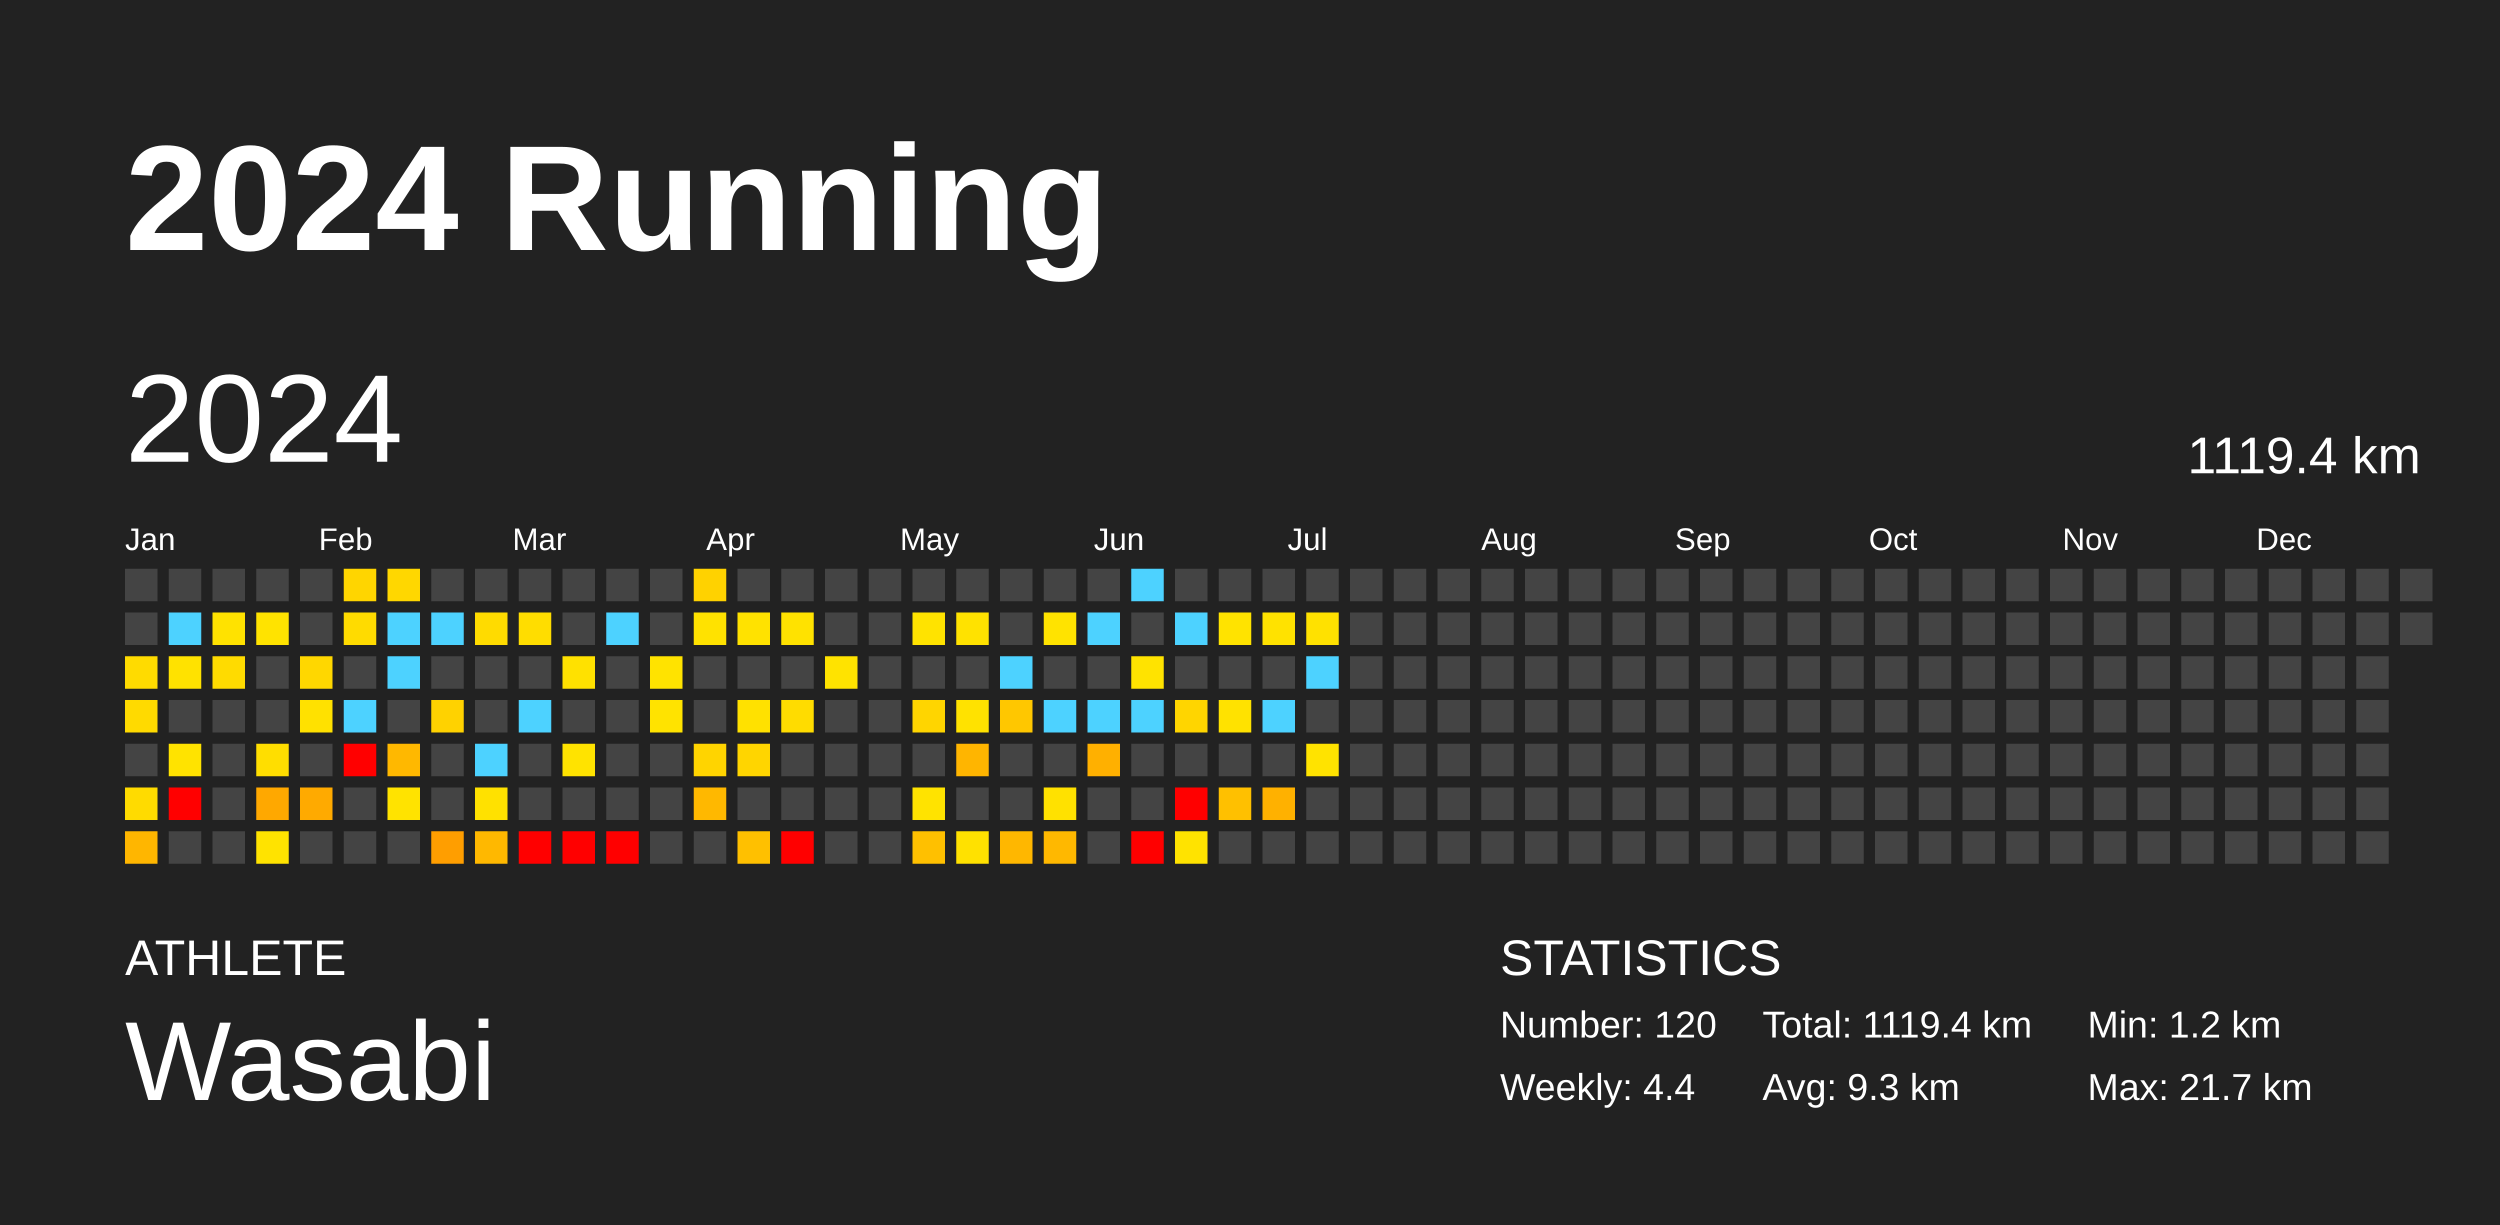
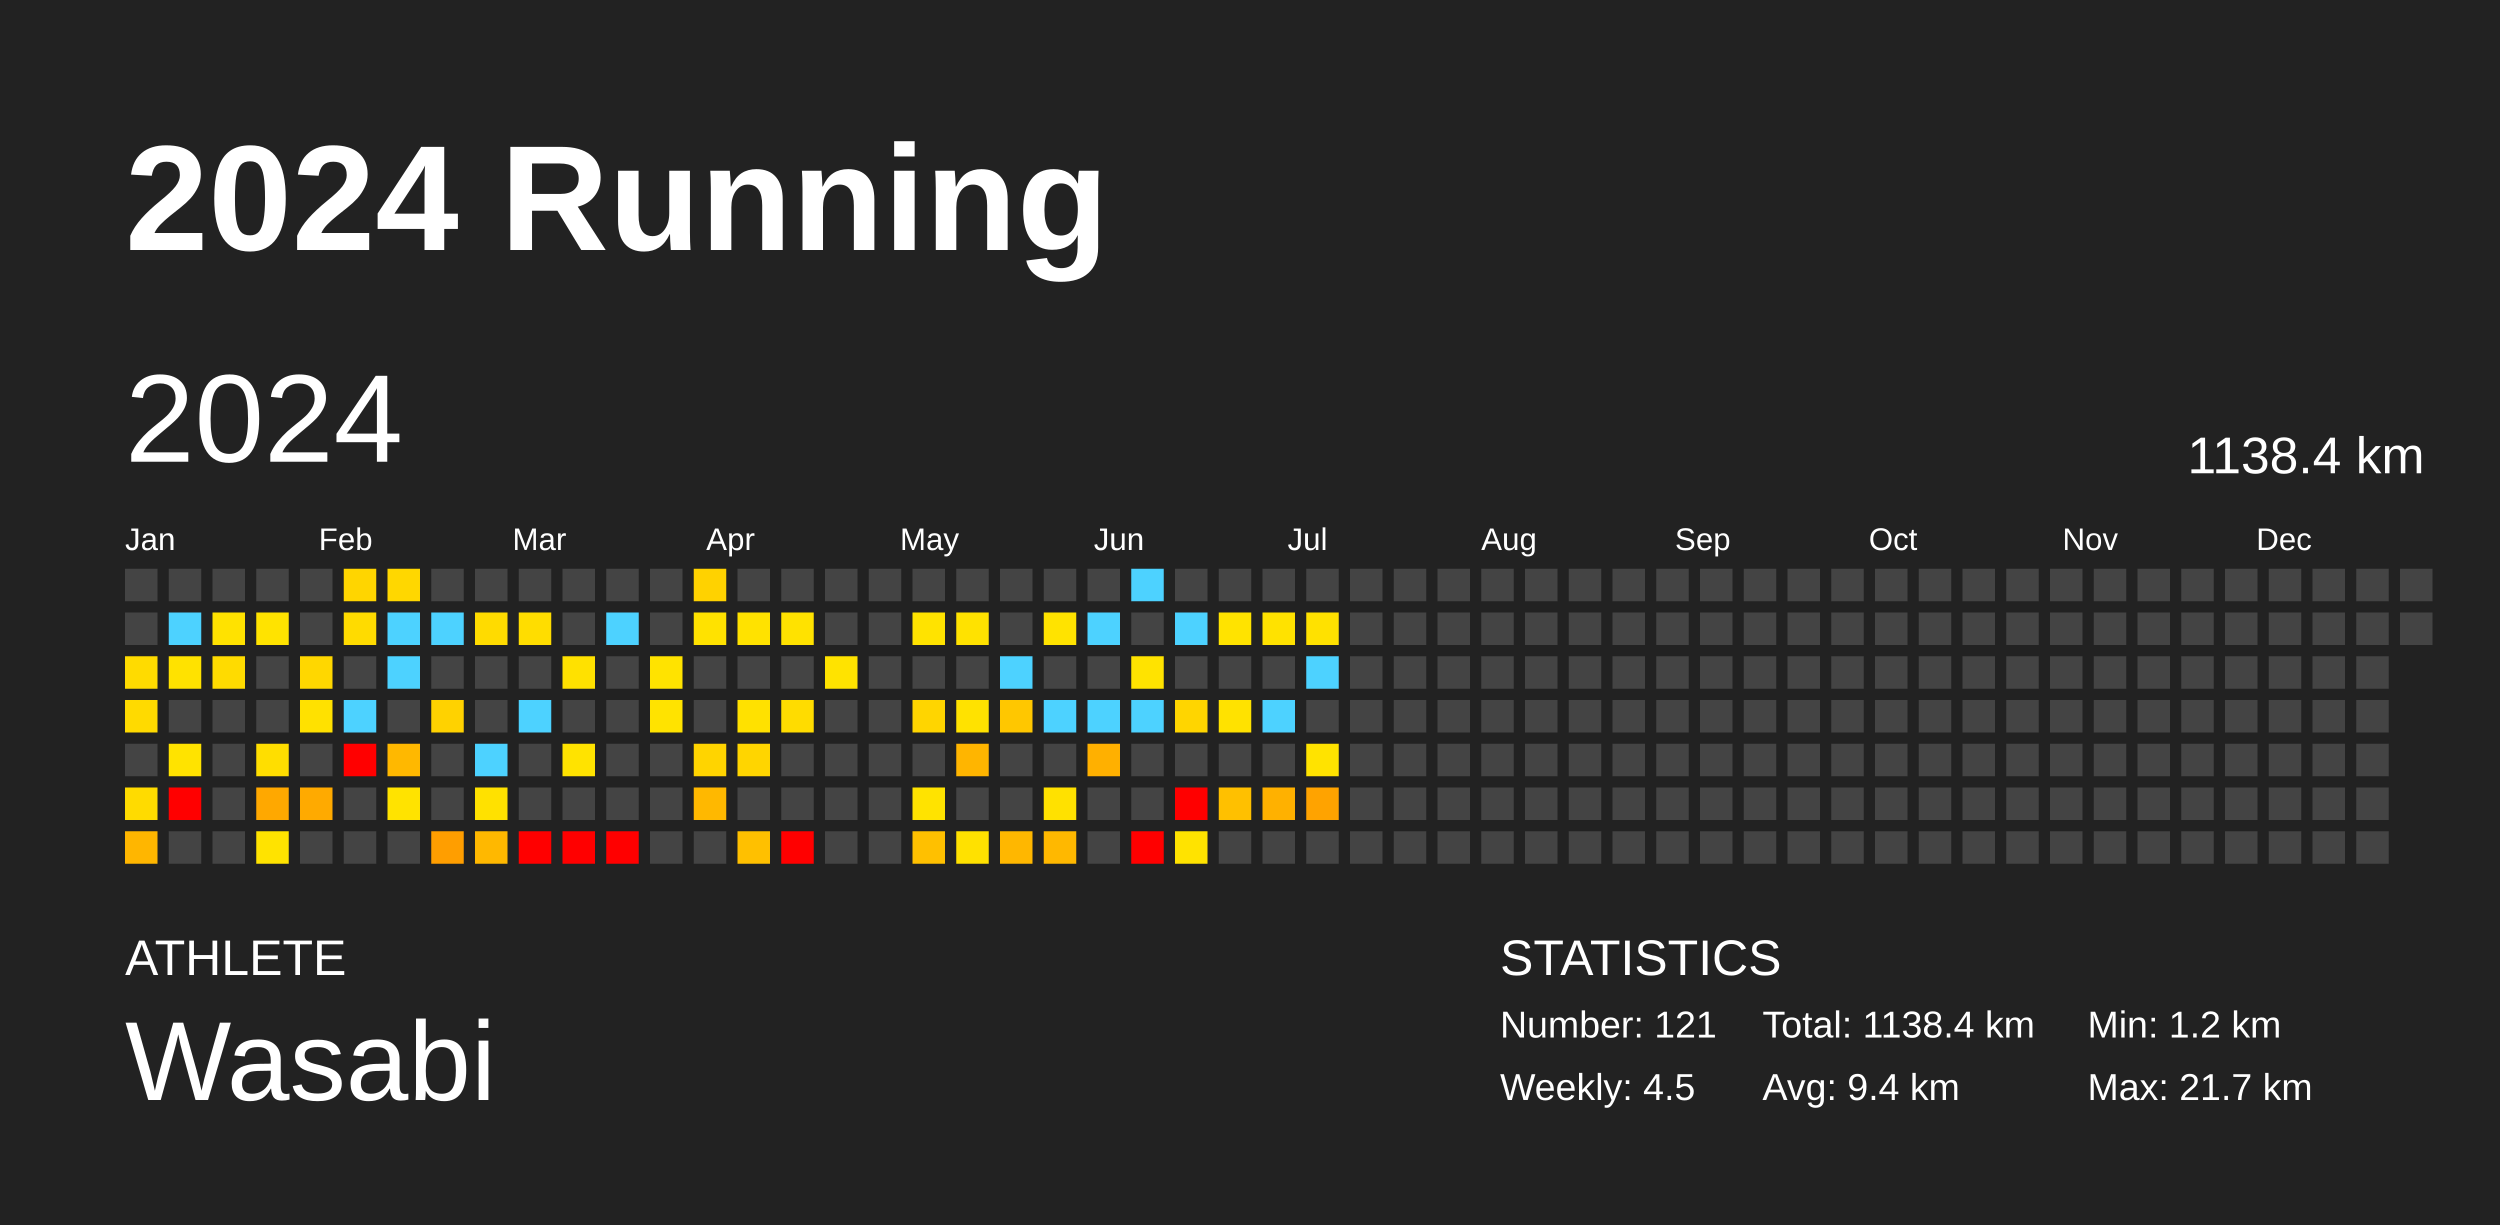
<svg xmlns="http://www.w3.org/2000/svg" baseProfile="full" height="98mm" version="1.1" viewBox="0,0,200,98" width="200mm">
  <defs />
  <rect fill="#222222" height="98" width="200" x="0" y="0" />
  <text fill="#FFFFFF" style="font-size:12px; font-family:Arial; font-weight:bold;" x="10" y="20">2024 Running</text>
  <text fill="#FFFFFF" style="font-size:4px; font-family:Arial" x="10" y="78">ATHLETE</text>
  <text fill="#FFFFFF" style="font-size:9px; font-family:Arial" x="10" y="88">Wasabi</text>
  <text fill="#FFFFFF" style="font-size:4px; font-family:Arial" x="120" y="78">STATISTICS</text>
-   <text fill="#FFFFFF" style="font-size:3px; font-family:Arial" x="120" y="83">Number: 120</text>
-   <text fill="#FFFFFF" style="font-size:3px; font-family:Arial" x="120" y="88">Weekly: 4.4</text>
-   <text fill="#FFFFFF" style="font-size:3px; font-family:Arial" x="141" y="83">Total: 1119.4 km</text>
-   <text fill="#FFFFFF" style="font-size:3px; font-family:Arial" x="141" y="88">Avg: 9.3 km</text>
+   <text fill="#FFFFFF" style="font-size:3px; font-family:Arial" x="120" y="83">Number: 121</text>
+   <text fill="#FFFFFF" style="font-size:3px; font-family:Arial" x="120" y="88">Weekly: 4.5</text>
+   <text fill="#FFFFFF" style="font-size:3px; font-family:Arial" x="141" y="83">Total: 1138.4 km</text>
+   <text fill="#FFFFFF" style="font-size:3px; font-family:Arial" x="141" y="88">Avg: 9.4 km</text>
  <text fill="#FFFFFF" style="font-size:3px; font-family:Arial" x="167" y="83">Min: 1.2 km</text>
  <text fill="#FFFFFF" style="font-size:3px; font-family:Arial" x="167" y="88">Max: 21.7 km</text>
  <text dominant-baseline="hanging" fill="#FFFFFF" style="font-size:10.0px; font-family:Arial;" x="10" y="30">2024</text>
-   <text dominant-baseline="hanging" fill="#FFFFFF" style="font-size:4.125px; font-family:Arial;" x="175" y="35">1119.4 km</text>
+   <text dominant-baseline="hanging" fill="#FFFFFF" style="font-size:4.125px; font-family:Arial;" x="175" y="35">1138.4 km</text>
  <text fill="#FFFFFF" style="font-size:2.5px; font-family:Arial" x="10.0" y="44">Jan</text>
  <text fill="#FFFFFF" style="font-size:2.5px; font-family:Arial" x="25.5" y="44">Feb</text>
  <text fill="#FFFFFF" style="font-size:2.5px; font-family:Arial" x="41.0" y="44">Mar</text>
  <text fill="#FFFFFF" style="font-size:2.5px; font-family:Arial" x="56.5" y="44">Apr</text>
  <text fill="#FFFFFF" style="font-size:2.5px; font-family:Arial" x="72.0" y="44">May</text>
  <text fill="#FFFFFF" style="font-size:2.5px; font-family:Arial" x="87.5" y="44">Jun</text>
  <text fill="#FFFFFF" style="font-size:2.5px; font-family:Arial" x="103.0" y="44">Jul</text>
  <text fill="#FFFFFF" style="font-size:2.5px; font-family:Arial" x="118.5" y="44">Aug</text>
  <text fill="#FFFFFF" style="font-size:2.5px; font-family:Arial" x="134.0" y="44">Sep</text>
  <text fill="#FFFFFF" style="font-size:2.5px; font-family:Arial" x="149.5" y="44">Oct</text>
  <text fill="#FFFFFF" style="font-size:2.5px; font-family:Arial" x="165.0" y="44">Nov</text>
  <text fill="#FFFFFF" style="font-size:2.5px; font-family:Arial" x="180.5" y="44">Dec</text>
  <rect fill="#444444" height="2.6" width="2.6" x="10.0" y="45.5" />
  <rect fill="#444444" height="2.6" width="2.6" x="10.0" y="49.0" />
  <rect fill="#ffdb00" height="2.6" width="2.6" x="10.0" y="52.5" />
  <rect fill="#ffda00" height="2.6" width="2.6" x="10.0" y="56.0" />
  <rect fill="#444444" height="2.6" width="2.6" x="10.0" y="59.5" />
  <rect fill="#ffdb00" height="2.6" width="2.6" x="10.0" y="63.0" />
  <rect fill="#ffb600" height="2.6" width="2.6" x="10.0" y="66.5" />
  <rect fill="#444444" height="2.6" width="2.6" x="13.5" y="45.5" />
  <rect fill="#4dd2ff" height="2.6" width="2.6" x="13.5" y="49.0" />
  <rect fill="#ffe200" height="2.6" width="2.6" x="13.5" y="52.5" />
  <rect fill="#444444" height="2.6" width="2.6" x="13.5" y="56.0" />
  <rect fill="#ffe300" height="2.6" width="2.6" x="13.5" y="59.5" />
  <rect fill="red" height="2.6" width="2.6" x="13.5" y="63.0" />
  <rect fill="#444444" height="2.6" width="2.6" x="13.5" y="66.5" />
  <rect fill="#444444" height="2.6" width="2.6" x="17.0" y="45.5" />
  <rect fill="#ffe200" height="2.6" width="2.6" x="17.0" y="49.0" />
  <rect fill="#ffdb00" height="2.6" width="2.6" x="17.0" y="52.5" />
  <rect fill="#444444" height="2.6" width="2.6" x="17.0" y="56.0" />
  <rect fill="#444444" height="2.6" width="2.6" x="17.0" y="59.5" />
  <rect fill="#444444" height="2.6" width="2.6" x="17.0" y="63.0" />
  <rect fill="#444444" height="2.6" width="2.6" x="17.0" y="66.5" />
  <rect fill="#444444" height="2.6" width="2.6" x="20.5" y="45.5" />
  <rect fill="#ffe300" height="2.6" width="2.6" x="20.5" y="49.0" />
  <rect fill="#444444" height="2.6" width="2.6" x="20.5" y="52.5" />
  <rect fill="#444444" height="2.6" width="2.6" x="20.5" y="56.0" />
  <rect fill="#ffde00" height="2.6" width="2.6" x="20.5" y="59.5" />
  <rect fill="#ffa800" height="2.6" width="2.6" x="20.5" y="63.0" />
  <rect fill="#ffe300" height="2.6" width="2.6" x="20.5" y="66.5" />
  <rect fill="#444444" height="2.6" width="2.6" x="24.0" y="45.5" />
  <rect fill="#444444" height="2.6" width="2.6" x="24.0" y="49.0" />
  <rect fill="#ffd700" height="2.6" width="2.6" x="24.0" y="52.5" />
  <rect fill="#ffe100" height="2.6" width="2.6" x="24.0" y="56.0" />
  <rect fill="#444444" height="2.6" width="2.6" x="24.0" y="59.5" />
  <rect fill="#ffaa00" height="2.6" width="2.6" x="24.0" y="63.0" />
  <rect fill="#444444" height="2.6" width="2.6" x="24.0" y="66.5" />
  <rect fill="#ffd500" height="2.6" width="2.6" x="27.5" y="45.5" />
  <rect fill="#ffdb00" height="2.6" width="2.6" x="27.5" y="49.0" />
  <rect fill="#444444" height="2.6" width="2.6" x="27.5" y="52.5" />
  <rect fill="#4dd2ff" height="2.6" width="2.6" x="27.5" y="56.0" />
  <rect fill="red" height="2.6" width="2.6" x="27.5" y="59.5" />
  <rect fill="#444444" height="2.6" width="2.6" x="27.5" y="63.0" />
  <rect fill="#444444" height="2.6" width="2.6" x="27.5" y="66.5" />
  <rect fill="#ffd700" height="2.6" width="2.6" x="31.0" y="45.5" />
  <rect fill="#4dd2ff" height="2.6" width="2.6" x="31.0" y="49.0" />
  <rect fill="#4dd2ff" height="2.6" width="2.6" x="31.0" y="52.5" />
  <rect fill="#444444" height="2.6" width="2.6" x="31.0" y="56.0" />
  <rect fill="#ffb800" height="2.6" width="2.6" x="31.0" y="59.5" />
  <rect fill="#ffe300" height="2.6" width="2.6" x="31.0" y="63.0" />
  <rect fill="#444444" height="2.6" width="2.6" x="31.0" y="66.5" />
  <rect fill="#444444" height="2.6" width="2.6" x="34.5" y="45.5" />
  <rect fill="#4dd2ff" height="2.6" width="2.6" x="34.5" y="49.0" />
  <rect fill="#444444" height="2.6" width="2.6" x="34.5" y="52.5" />
  <rect fill="#ffd200" height="2.6" width="2.6" x="34.5" y="56.0" />
  <rect fill="#444444" height="2.6" width="2.6" x="34.5" y="59.5" />
  <rect fill="#444444" height="2.6" width="2.6" x="34.5" y="63.0" />
  <rect fill="#ff9e00" height="2.6" width="2.6" x="34.5" y="66.5" />
  <rect fill="#444444" height="2.6" width="2.6" x="38.0" y="45.5" />
  <rect fill="#ffdb00" height="2.6" width="2.6" x="38.0" y="49.0" />
  <rect fill="#444444" height="2.6" width="2.6" x="38.0" y="52.5" />
  <rect fill="#444444" height="2.6" width="2.6" x="38.0" y="56.0" />
  <rect fill="#4dd2ff" height="2.6" width="2.6" x="38.0" y="59.5" />
  <rect fill="#ffe100" height="2.6" width="2.6" x="38.0" y="63.0" />
  <rect fill="#ffb800" height="2.6" width="2.6" x="38.0" y="66.5" />
  <rect fill="#444444" height="2.6" width="2.6" x="41.5" y="45.5" />
  <rect fill="#ffdd00" height="2.6" width="2.6" x="41.5" y="49.0" />
  <rect fill="#444444" height="2.6" width="2.6" x="41.5" y="52.5" />
  <rect fill="#4dd2ff" height="2.6" width="2.6" x="41.5" y="56.0" />
  <rect fill="#444444" height="2.6" width="2.6" x="41.5" y="59.5" />
  <rect fill="#444444" height="2.6" width="2.6" x="41.5" y="63.0" />
  <rect fill="red" height="2.6" width="2.6" x="41.5" y="66.5" />
  <rect fill="#444444" height="2.6" width="2.6" x="45.0" y="45.5" />
  <rect fill="#444444" height="2.6" width="2.6" x="45.0" y="49.0" />
  <rect fill="#ffe100" height="2.6" width="2.6" x="45.0" y="52.5" />
  <rect fill="#444444" height="2.6" width="2.6" x="45.0" y="56.0" />
  <rect fill="#ffe300" height="2.6" width="2.6" x="45.0" y="59.5" />
  <rect fill="#444444" height="2.6" width="2.6" x="45.0" y="63.0" />
  <rect fill="red" height="2.6" width="2.6" x="45.0" y="66.5" />
  <rect fill="#444444" height="2.6" width="2.6" x="48.5" y="45.5" />
  <rect fill="#4dd2ff" height="2.6" width="2.6" x="48.5" y="49.0" />
  <rect fill="#444444" height="2.6" width="2.6" x="48.5" y="52.5" />
  <rect fill="#444444" height="2.6" width="2.6" x="48.5" y="56.0" />
  <rect fill="#444444" height="2.6" width="2.6" x="48.5" y="59.5" />
  <rect fill="#444444" height="2.6" width="2.6" x="48.5" y="63.0" />
  <rect fill="red" height="2.6" width="2.6" x="48.5" y="66.5" />
  <rect fill="#444444" height="2.6" width="2.6" x="52.0" y="45.5" />
  <rect fill="#444444" height="2.6" width="2.6" x="52.0" y="49.0" />
  <rect fill="#ffe300" height="2.6" width="2.6" x="52.0" y="52.5" />
  <rect fill="#ffe300" height="2.6" width="2.6" x="52.0" y="56.0" />
  <rect fill="#444444" height="2.6" width="2.6" x="52.0" y="59.5" />
  <rect fill="#444444" height="2.6" width="2.6" x="52.0" y="63.0" />
  <rect fill="#444444" height="2.6" width="2.6" x="52.0" y="66.5" />
  <rect fill="#ffd200" height="2.6" width="2.6" x="55.5" y="45.5" />
  <rect fill="#ffe200" height="2.6" width="2.6" x="55.5" y="49.0" />
  <rect fill="#444444" height="2.6" width="2.6" x="55.5" y="52.5" />
  <rect fill="#444444" height="2.6" width="2.6" x="55.5" y="56.0" />
  <rect fill="#ffd400" height="2.6" width="2.6" x="55.5" y="59.5" />
  <rect fill="#ffb800" height="2.6" width="2.6" x="55.5" y="63.0" />
  <rect fill="#444444" height="2.6" width="2.6" x="55.5" y="66.5" />
  <rect fill="#444444" height="2.6" width="2.6" x="59.0" y="45.5" />
  <rect fill="#ffe200" height="2.6" width="2.6" x="59.0" y="49.0" />
  <rect fill="#444444" height="2.6" width="2.6" x="59.0" y="52.5" />
  <rect fill="#ffe100" height="2.6" width="2.6" x="59.0" y="56.0" />
  <rect fill="#ffd500" height="2.6" width="2.6" x="59.0" y="59.5" />
  <rect fill="#444444" height="2.6" width="2.6" x="59.0" y="63.0" />
  <rect fill="#ffc000" height="2.6" width="2.6" x="59.0" y="66.5" />
  <rect fill="#444444" height="2.6" width="2.6" x="62.5" y="45.5" />
  <rect fill="#ffe200" height="2.6" width="2.6" x="62.5" y="49.0" />
  <rect fill="#444444" height="2.6" width="2.6" x="62.5" y="52.5" />
  <rect fill="#ffdc00" height="2.6" width="2.6" x="62.5" y="56.0" />
  <rect fill="#444444" height="2.6" width="2.6" x="62.5" y="59.5" />
  <rect fill="#444444" height="2.6" width="2.6" x="62.5" y="63.0" />
  <rect fill="red" height="2.6" width="2.6" x="62.5" y="66.5" />
  <rect fill="#444444" height="2.6" width="2.6" x="66.0" y="45.5" />
  <rect fill="#444444" height="2.6" width="2.6" x="66.0" y="49.0" />
  <rect fill="#ffe300" height="2.6" width="2.6" x="66.0" y="52.5" />
  <rect fill="#444444" height="2.6" width="2.6" x="66.0" y="56.0" />
  <rect fill="#444444" height="2.6" width="2.6" x="66.0" y="59.5" />
  <rect fill="#444444" height="2.6" width="2.6" x="66.0" y="63.0" />
  <rect fill="#444444" height="2.6" width="2.6" x="66.0" y="66.5" />
  <rect fill="#444444" height="2.6" width="2.6" x="69.5" y="45.5" />
  <rect fill="#444444" height="2.6" width="2.6" x="69.5" y="49.0" />
  <rect fill="#444444" height="2.6" width="2.6" x="69.5" y="52.5" />
  <rect fill="#444444" height="2.6" width="2.6" x="69.5" y="56.0" />
  <rect fill="#444444" height="2.6" width="2.6" x="69.5" y="59.5" />
  <rect fill="#444444" height="2.6" width="2.6" x="69.5" y="63.0" />
  <rect fill="#444444" height="2.6" width="2.6" x="69.5" y="66.5" />
  <rect fill="#444444" height="2.6" width="2.6" x="73.0" y="45.5" />
  <rect fill="#ffe300" height="2.6" width="2.6" x="73.0" y="49.0" />
  <rect fill="#444444" height="2.6" width="2.6" x="73.0" y="52.5" />
  <rect fill="#ffd500" height="2.6" width="2.6" x="73.0" y="56.0" />
  <rect fill="#444444" height="2.6" width="2.6" x="73.0" y="59.5" />
  <rect fill="#ffe300" height="2.6" width="2.6" x="73.0" y="63.0" />
  <rect fill="#ffc000" height="2.6" width="2.6" x="73.0" y="66.5" />
  <rect fill="#444444" height="2.6" width="2.6" x="76.5" y="45.5" />
  <rect fill="#ffe200" height="2.6" width="2.6" x="76.5" y="49.0" />
  <rect fill="#444444" height="2.6" width="2.6" x="76.5" y="52.5" />
  <rect fill="#ffe200" height="2.6" width="2.6" x="76.5" y="56.0" />
  <rect fill="#ffb500" height="2.6" width="2.6" x="76.5" y="59.5" />
  <rect fill="#444444" height="2.6" width="2.6" x="76.5" y="63.0" />
  <rect fill="#ffe100" height="2.6" width="2.6" x="76.5" y="66.5" />
  <rect fill="#444444" height="2.6" width="2.6" x="80.0" y="45.5" />
  <rect fill="#444444" height="2.6" width="2.6" x="80.0" y="49.0" />
  <rect fill="#4dd2ff" height="2.6" width="2.6" x="80.0" y="52.5" />
  <rect fill="#ffc700" height="2.6" width="2.6" x="80.0" y="56.0" />
  <rect fill="#444444" height="2.6" width="2.6" x="80.0" y="59.5" />
  <rect fill="#444444" height="2.6" width="2.6" x="80.0" y="63.0" />
  <rect fill="#ffb700" height="2.6" width="2.6" x="80.0" y="66.5" />
  <rect fill="#444444" height="2.6" width="2.6" x="83.5" y="45.5" />
  <rect fill="#ffe300" height="2.6" width="2.6" x="83.5" y="49.0" />
  <rect fill="#444444" height="2.6" width="2.6" x="83.5" y="52.5" />
  <rect fill="#4dd2ff" height="2.6" width="2.6" x="83.5" y="56.0" />
  <rect fill="#444444" height="2.6" width="2.6" x="83.5" y="59.5" />
  <rect fill="#ffe100" height="2.6" width="2.6" x="83.5" y="63.0" />
  <rect fill="#ffb800" height="2.6" width="2.6" x="83.5" y="66.5" />
  <rect fill="#444444" height="2.6" width="2.6" x="87.0" y="45.5" />
  <rect fill="#4dd2ff" height="2.6" width="2.6" x="87.0" y="49.0" />
  <rect fill="#444444" height="2.6" width="2.6" x="87.0" y="52.5" />
  <rect fill="#4dd2ff" height="2.6" width="2.6" x="87.0" y="56.0" />
  <rect fill="#ffb000" height="2.6" width="2.6" x="87.0" y="59.5" />
  <rect fill="#444444" height="2.6" width="2.6" x="87.0" y="63.0" />
  <rect fill="#444444" height="2.6" width="2.6" x="87.0" y="66.5" />
  <rect fill="#4dd2ff" height="2.6" width="2.6" x="90.5" y="45.5" />
  <rect fill="#444444" height="2.6" width="2.6" x="90.5" y="49.0" />
  <rect fill="#ffe300" height="2.6" width="2.6" x="90.5" y="52.5" />
  <rect fill="#4dd2ff" height="2.6" width="2.6" x="90.5" y="56.0" />
  <rect fill="#444444" height="2.6" width="2.6" x="90.5" y="59.5" />
  <rect fill="#444444" height="2.6" width="2.6" x="90.5" y="63.0" />
  <rect fill="red" height="2.6" width="2.6" x="90.5" y="66.5" />
  <rect fill="#444444" height="2.6" width="2.6" x="94.0" y="45.5" />
  <rect fill="#4dd2ff" height="2.6" width="2.6" x="94.0" y="49.0" />
  <rect fill="#444444" height="2.6" width="2.6" x="94.0" y="52.5" />
  <rect fill="#ffd500" height="2.6" width="2.6" x="94.0" y="56.0" />
  <rect fill="#444444" height="2.6" width="2.6" x="94.0" y="59.5" />
  <rect fill="red" height="2.6" width="2.6" x="94.0" y="63.0" />
  <rect fill="#ffe300" height="2.6" width="2.6" x="94.0" y="66.5" />
  <rect fill="#444444" height="2.6" width="2.6" x="97.5" y="45.5" />
  <rect fill="#ffe300" height="2.6" width="2.6" x="97.5" y="49.0" />
  <rect fill="#444444" height="2.6" width="2.6" x="97.5" y="52.5" />
  <rect fill="#ffe200" height="2.6" width="2.6" x="97.5" y="56.0" />
  <rect fill="#444444" height="2.6" width="2.6" x="97.5" y="59.5" />
  <rect fill="#ffc000" height="2.6" width="2.6" x="97.5" y="63.0" />
  <rect fill="#444444" height="2.6" width="2.6" x="97.5" y="66.5" />
  <rect fill="#444444" height="2.6" width="2.6" x="101.0" y="45.5" />
  <rect fill="#ffe200" height="2.6" width="2.6" x="101.0" y="49.0" />
  <rect fill="#444444" height="2.6" width="2.6" x="101.0" y="52.5" />
  <rect fill="#4dd2ff" height="2.6" width="2.6" x="101.0" y="56.0" />
  <rect fill="#444444" height="2.6" width="2.6" x="101.0" y="59.5" />
  <rect fill="#ffb100" height="2.6" width="2.6" x="101.0" y="63.0" />
  <rect fill="#444444" height="2.6" width="2.6" x="101.0" y="66.5" />
  <rect fill="#444444" height="2.6" width="2.6" x="104.5" y="45.5" />
  <rect fill="#ffe100" height="2.6" width="2.6" x="104.5" y="49.0" />
  <rect fill="#4dd2ff" height="2.6" width="2.6" x="104.5" y="52.5" />
  <rect fill="#444444" height="2.6" width="2.6" x="104.5" y="56.0" />
  <rect fill="#ffe300" height="2.6" width="2.6" x="104.5" y="59.5" />
-   <rect fill="#444444" height="2.6" width="2.6" x="104.5" y="63.0" />
+   <rect fill="#ffa300" height="2.6" width="2.6" x="104.5" y="63.0" />
  <rect fill="#444444" height="2.6" width="2.6" x="104.5" y="66.5" />
  <rect fill="#444444" height="2.6" width="2.6" x="108.0" y="45.5" />
  <rect fill="#444444" height="2.6" width="2.6" x="108.0" y="49.0" />
  <rect fill="#444444" height="2.6" width="2.6" x="108.0" y="52.5" />
  <rect fill="#444444" height="2.6" width="2.6" x="108.0" y="56.0" />
  <rect fill="#444444" height="2.6" width="2.6" x="108.0" y="59.5" />
  <rect fill="#444444" height="2.6" width="2.6" x="108.0" y="63.0" />
  <rect fill="#444444" height="2.6" width="2.6" x="108.0" y="66.5" />
  <rect fill="#444444" height="2.6" width="2.6" x="111.5" y="45.5" />
  <rect fill="#444444" height="2.6" width="2.6" x="111.5" y="49.0" />
  <rect fill="#444444" height="2.6" width="2.6" x="111.5" y="52.5" />
  <rect fill="#444444" height="2.6" width="2.6" x="111.5" y="56.0" />
  <rect fill="#444444" height="2.6" width="2.6" x="111.5" y="59.5" />
  <rect fill="#444444" height="2.6" width="2.6" x="111.5" y="63.0" />
  <rect fill="#444444" height="2.6" width="2.6" x="111.5" y="66.5" />
  <rect fill="#444444" height="2.6" width="2.6" x="115.0" y="45.5" />
  <rect fill="#444444" height="2.6" width="2.6" x="115.0" y="49.0" />
  <rect fill="#444444" height="2.6" width="2.6" x="115.0" y="52.5" />
  <rect fill="#444444" height="2.6" width="2.6" x="115.0" y="56.0" />
  <rect fill="#444444" height="2.6" width="2.6" x="115.0" y="59.5" />
  <rect fill="#444444" height="2.6" width="2.6" x="115.0" y="63.0" />
  <rect fill="#444444" height="2.6" width="2.6" x="115.0" y="66.5" />
  <rect fill="#444444" height="2.6" width="2.6" x="118.5" y="45.5" />
  <rect fill="#444444" height="2.6" width="2.6" x="118.5" y="49.0" />
  <rect fill="#444444" height="2.6" width="2.6" x="118.5" y="52.5" />
  <rect fill="#444444" height="2.6" width="2.6" x="118.5" y="56.0" />
  <rect fill="#444444" height="2.6" width="2.6" x="118.5" y="59.5" />
  <rect fill="#444444" height="2.6" width="2.6" x="118.5" y="63.0" />
  <rect fill="#444444" height="2.6" width="2.6" x="118.5" y="66.5" />
  <rect fill="#444444" height="2.6" width="2.6" x="122.0" y="45.5" />
  <rect fill="#444444" height="2.6" width="2.6" x="122.0" y="49.0" />
  <rect fill="#444444" height="2.6" width="2.6" x="122.0" y="52.5" />
  <rect fill="#444444" height="2.6" width="2.6" x="122.0" y="56.0" />
  <rect fill="#444444" height="2.6" width="2.6" x="122.0" y="59.5" />
  <rect fill="#444444" height="2.6" width="2.6" x="122.0" y="63.0" />
  <rect fill="#444444" height="2.6" width="2.6" x="122.0" y="66.5" />
  <rect fill="#444444" height="2.6" width="2.6" x="125.5" y="45.5" />
  <rect fill="#444444" height="2.6" width="2.6" x="125.5" y="49.0" />
  <rect fill="#444444" height="2.6" width="2.6" x="125.5" y="52.5" />
  <rect fill="#444444" height="2.6" width="2.6" x="125.5" y="56.0" />
  <rect fill="#444444" height="2.6" width="2.6" x="125.5" y="59.5" />
  <rect fill="#444444" height="2.6" width="2.6" x="125.5" y="63.0" />
  <rect fill="#444444" height="2.6" width="2.6" x="125.5" y="66.5" />
  <rect fill="#444444" height="2.6" width="2.6" x="129.0" y="45.5" />
  <rect fill="#444444" height="2.6" width="2.6" x="129.0" y="49.0" />
  <rect fill="#444444" height="2.6" width="2.6" x="129.0" y="52.5" />
  <rect fill="#444444" height="2.6" width="2.6" x="129.0" y="56.0" />
  <rect fill="#444444" height="2.6" width="2.6" x="129.0" y="59.5" />
  <rect fill="#444444" height="2.6" width="2.6" x="129.0" y="63.0" />
  <rect fill="#444444" height="2.6" width="2.6" x="129.0" y="66.5" />
  <rect fill="#444444" height="2.6" width="2.6" x="132.5" y="45.5" />
  <rect fill="#444444" height="2.6" width="2.6" x="132.5" y="49.0" />
  <rect fill="#444444" height="2.6" width="2.6" x="132.5" y="52.5" />
  <rect fill="#444444" height="2.6" width="2.6" x="132.5" y="56.0" />
  <rect fill="#444444" height="2.6" width="2.6" x="132.5" y="59.5" />
  <rect fill="#444444" height="2.6" width="2.6" x="132.5" y="63.0" />
  <rect fill="#444444" height="2.6" width="2.6" x="132.5" y="66.5" />
  <rect fill="#444444" height="2.6" width="2.6" x="136.0" y="45.5" />
  <rect fill="#444444" height="2.6" width="2.6" x="136.0" y="49.0" />
  <rect fill="#444444" height="2.6" width="2.6" x="136.0" y="52.5" />
  <rect fill="#444444" height="2.6" width="2.6" x="136.0" y="56.0" />
  <rect fill="#444444" height="2.6" width="2.6" x="136.0" y="59.5" />
  <rect fill="#444444" height="2.6" width="2.6" x="136.0" y="63.0" />
  <rect fill="#444444" height="2.6" width="2.6" x="136.0" y="66.5" />
  <rect fill="#444444" height="2.6" width="2.6" x="139.5" y="45.5" />
  <rect fill="#444444" height="2.6" width="2.6" x="139.5" y="49.0" />
  <rect fill="#444444" height="2.6" width="2.6" x="139.5" y="52.5" />
  <rect fill="#444444" height="2.6" width="2.6" x="139.5" y="56.0" />
  <rect fill="#444444" height="2.6" width="2.6" x="139.5" y="59.5" />
  <rect fill="#444444" height="2.6" width="2.6" x="139.5" y="63.0" />
  <rect fill="#444444" height="2.6" width="2.6" x="139.5" y="66.5" />
  <rect fill="#444444" height="2.6" width="2.6" x="143.0" y="45.5" />
  <rect fill="#444444" height="2.6" width="2.6" x="143.0" y="49.0" />
  <rect fill="#444444" height="2.6" width="2.6" x="143.0" y="52.5" />
  <rect fill="#444444" height="2.6" width="2.6" x="143.0" y="56.0" />
  <rect fill="#444444" height="2.6" width="2.6" x="143.0" y="59.5" />
  <rect fill="#444444" height="2.6" width="2.6" x="143.0" y="63.0" />
  <rect fill="#444444" height="2.6" width="2.6" x="143.0" y="66.5" />
  <rect fill="#444444" height="2.6" width="2.6" x="146.5" y="45.5" />
  <rect fill="#444444" height="2.6" width="2.6" x="146.5" y="49.0" />
  <rect fill="#444444" height="2.6" width="2.6" x="146.5" y="52.5" />
  <rect fill="#444444" height="2.6" width="2.6" x="146.5" y="56.0" />
  <rect fill="#444444" height="2.6" width="2.6" x="146.5" y="59.5" />
  <rect fill="#444444" height="2.6" width="2.6" x="146.5" y="63.0" />
  <rect fill="#444444" height="2.6" width="2.6" x="146.5" y="66.5" />
  <rect fill="#444444" height="2.6" width="2.6" x="150.0" y="45.5" />
  <rect fill="#444444" height="2.6" width="2.6" x="150.0" y="49.0" />
  <rect fill="#444444" height="2.6" width="2.6" x="150.0" y="52.5" />
  <rect fill="#444444" height="2.6" width="2.6" x="150.0" y="56.0" />
  <rect fill="#444444" height="2.6" width="2.6" x="150.0" y="59.5" />
  <rect fill="#444444" height="2.6" width="2.6" x="150.0" y="63.0" />
  <rect fill="#444444" height="2.6" width="2.6" x="150.0" y="66.5" />
  <rect fill="#444444" height="2.6" width="2.6" x="153.5" y="45.5" />
  <rect fill="#444444" height="2.6" width="2.6" x="153.5" y="49.0" />
  <rect fill="#444444" height="2.6" width="2.6" x="153.5" y="52.5" />
  <rect fill="#444444" height="2.6" width="2.6" x="153.5" y="56.0" />
  <rect fill="#444444" height="2.6" width="2.6" x="153.5" y="59.5" />
  <rect fill="#444444" height="2.6" width="2.6" x="153.5" y="63.0" />
  <rect fill="#444444" height="2.6" width="2.6" x="153.5" y="66.5" />
  <rect fill="#444444" height="2.6" width="2.6" x="157.0" y="45.5" />
  <rect fill="#444444" height="2.6" width="2.6" x="157.0" y="49.0" />
  <rect fill="#444444" height="2.6" width="2.6" x="157.0" y="52.5" />
  <rect fill="#444444" height="2.6" width="2.6" x="157.0" y="56.0" />
  <rect fill="#444444" height="2.6" width="2.6" x="157.0" y="59.5" />
  <rect fill="#444444" height="2.6" width="2.6" x="157.0" y="63.0" />
  <rect fill="#444444" height="2.6" width="2.6" x="157.0" y="66.5" />
  <rect fill="#444444" height="2.6" width="2.6" x="160.5" y="45.5" />
  <rect fill="#444444" height="2.6" width="2.6" x="160.5" y="49.0" />
  <rect fill="#444444" height="2.6" width="2.6" x="160.5" y="52.5" />
  <rect fill="#444444" height="2.6" width="2.6" x="160.5" y="56.0" />
  <rect fill="#444444" height="2.6" width="2.6" x="160.5" y="59.5" />
  <rect fill="#444444" height="2.6" width="2.6" x="160.5" y="63.0" />
  <rect fill="#444444" height="2.6" width="2.6" x="160.5" y="66.5" />
  <rect fill="#444444" height="2.6" width="2.6" x="164.0" y="45.5" />
  <rect fill="#444444" height="2.6" width="2.6" x="164.0" y="49.0" />
  <rect fill="#444444" height="2.6" width="2.6" x="164.0" y="52.5" />
  <rect fill="#444444" height="2.6" width="2.6" x="164.0" y="56.0" />
  <rect fill="#444444" height="2.6" width="2.6" x="164.0" y="59.5" />
  <rect fill="#444444" height="2.6" width="2.6" x="164.0" y="63.0" />
  <rect fill="#444444" height="2.6" width="2.6" x="164.0" y="66.5" />
  <rect fill="#444444" height="2.6" width="2.6" x="167.5" y="45.5" />
  <rect fill="#444444" height="2.6" width="2.6" x="167.5" y="49.0" />
  <rect fill="#444444" height="2.6" width="2.6" x="167.5" y="52.5" />
  <rect fill="#444444" height="2.6" width="2.6" x="167.5" y="56.0" />
  <rect fill="#444444" height="2.6" width="2.6" x="167.5" y="59.5" />
  <rect fill="#444444" height="2.6" width="2.6" x="167.5" y="63.0" />
  <rect fill="#444444" height="2.6" width="2.6" x="167.5" y="66.5" />
  <rect fill="#444444" height="2.6" width="2.6" x="171.0" y="45.5" />
  <rect fill="#444444" height="2.6" width="2.6" x="171.0" y="49.0" />
  <rect fill="#444444" height="2.6" width="2.6" x="171.0" y="52.5" />
  <rect fill="#444444" height="2.6" width="2.6" x="171.0" y="56.0" />
  <rect fill="#444444" height="2.6" width="2.6" x="171.0" y="59.5" />
  <rect fill="#444444" height="2.6" width="2.6" x="171.0" y="63.0" />
  <rect fill="#444444" height="2.6" width="2.6" x="171.0" y="66.5" />
  <rect fill="#444444" height="2.6" width="2.6" x="174.5" y="45.5" />
  <rect fill="#444444" height="2.6" width="2.6" x="174.5" y="49.0" />
  <rect fill="#444444" height="2.6" width="2.6" x="174.5" y="52.5" />
  <rect fill="#444444" height="2.6" width="2.6" x="174.5" y="56.0" />
  <rect fill="#444444" height="2.6" width="2.6" x="174.5" y="59.5" />
  <rect fill="#444444" height="2.6" width="2.6" x="174.5" y="63.0" />
  <rect fill="#444444" height="2.6" width="2.6" x="174.5" y="66.5" />
  <rect fill="#444444" height="2.6" width="2.6" x="178.0" y="45.5" />
  <rect fill="#444444" height="2.6" width="2.6" x="178.0" y="49.0" />
  <rect fill="#444444" height="2.6" width="2.6" x="178.0" y="52.5" />
  <rect fill="#444444" height="2.6" width="2.6" x="178.0" y="56.0" />
  <rect fill="#444444" height="2.6" width="2.6" x="178.0" y="59.5" />
  <rect fill="#444444" height="2.6" width="2.6" x="178.0" y="63.0" />
  <rect fill="#444444" height="2.6" width="2.6" x="178.0" y="66.5" />
  <rect fill="#444444" height="2.6" width="2.6" x="181.5" y="45.5" />
  <rect fill="#444444" height="2.6" width="2.6" x="181.5" y="49.0" />
  <rect fill="#444444" height="2.6" width="2.6" x="181.5" y="52.5" />
  <rect fill="#444444" height="2.6" width="2.6" x="181.5" y="56.0" />
  <rect fill="#444444" height="2.6" width="2.6" x="181.5" y="59.5" />
  <rect fill="#444444" height="2.6" width="2.6" x="181.5" y="63.0" />
  <rect fill="#444444" height="2.6" width="2.6" x="181.5" y="66.5" />
  <rect fill="#444444" height="2.6" width="2.6" x="185.0" y="45.5" />
  <rect fill="#444444" height="2.6" width="2.6" x="185.0" y="49.0" />
  <rect fill="#444444" height="2.6" width="2.6" x="185.0" y="52.5" />
  <rect fill="#444444" height="2.6" width="2.6" x="185.0" y="56.0" />
  <rect fill="#444444" height="2.6" width="2.6" x="185.0" y="59.5" />
  <rect fill="#444444" height="2.6" width="2.6" x="185.0" y="63.0" />
  <rect fill="#444444" height="2.6" width="2.6" x="185.0" y="66.5" />
  <rect fill="#444444" height="2.6" width="2.6" x="188.5" y="45.5" />
  <rect fill="#444444" height="2.6" width="2.6" x="188.5" y="49.0" />
  <rect fill="#444444" height="2.6" width="2.6" x="188.5" y="52.5" />
  <rect fill="#444444" height="2.6" width="2.6" x="188.5" y="56.0" />
  <rect fill="#444444" height="2.6" width="2.6" x="188.5" y="59.5" />
  <rect fill="#444444" height="2.6" width="2.6" x="188.5" y="63.0" />
  <rect fill="#444444" height="2.6" width="2.6" x="188.5" y="66.5" />
  <rect fill="#444444" height="2.6" width="2.6" x="192.0" y="45.5" />
  <rect fill="#444444" height="2.6" width="2.6" x="192.0" y="49.0" />
</svg>
